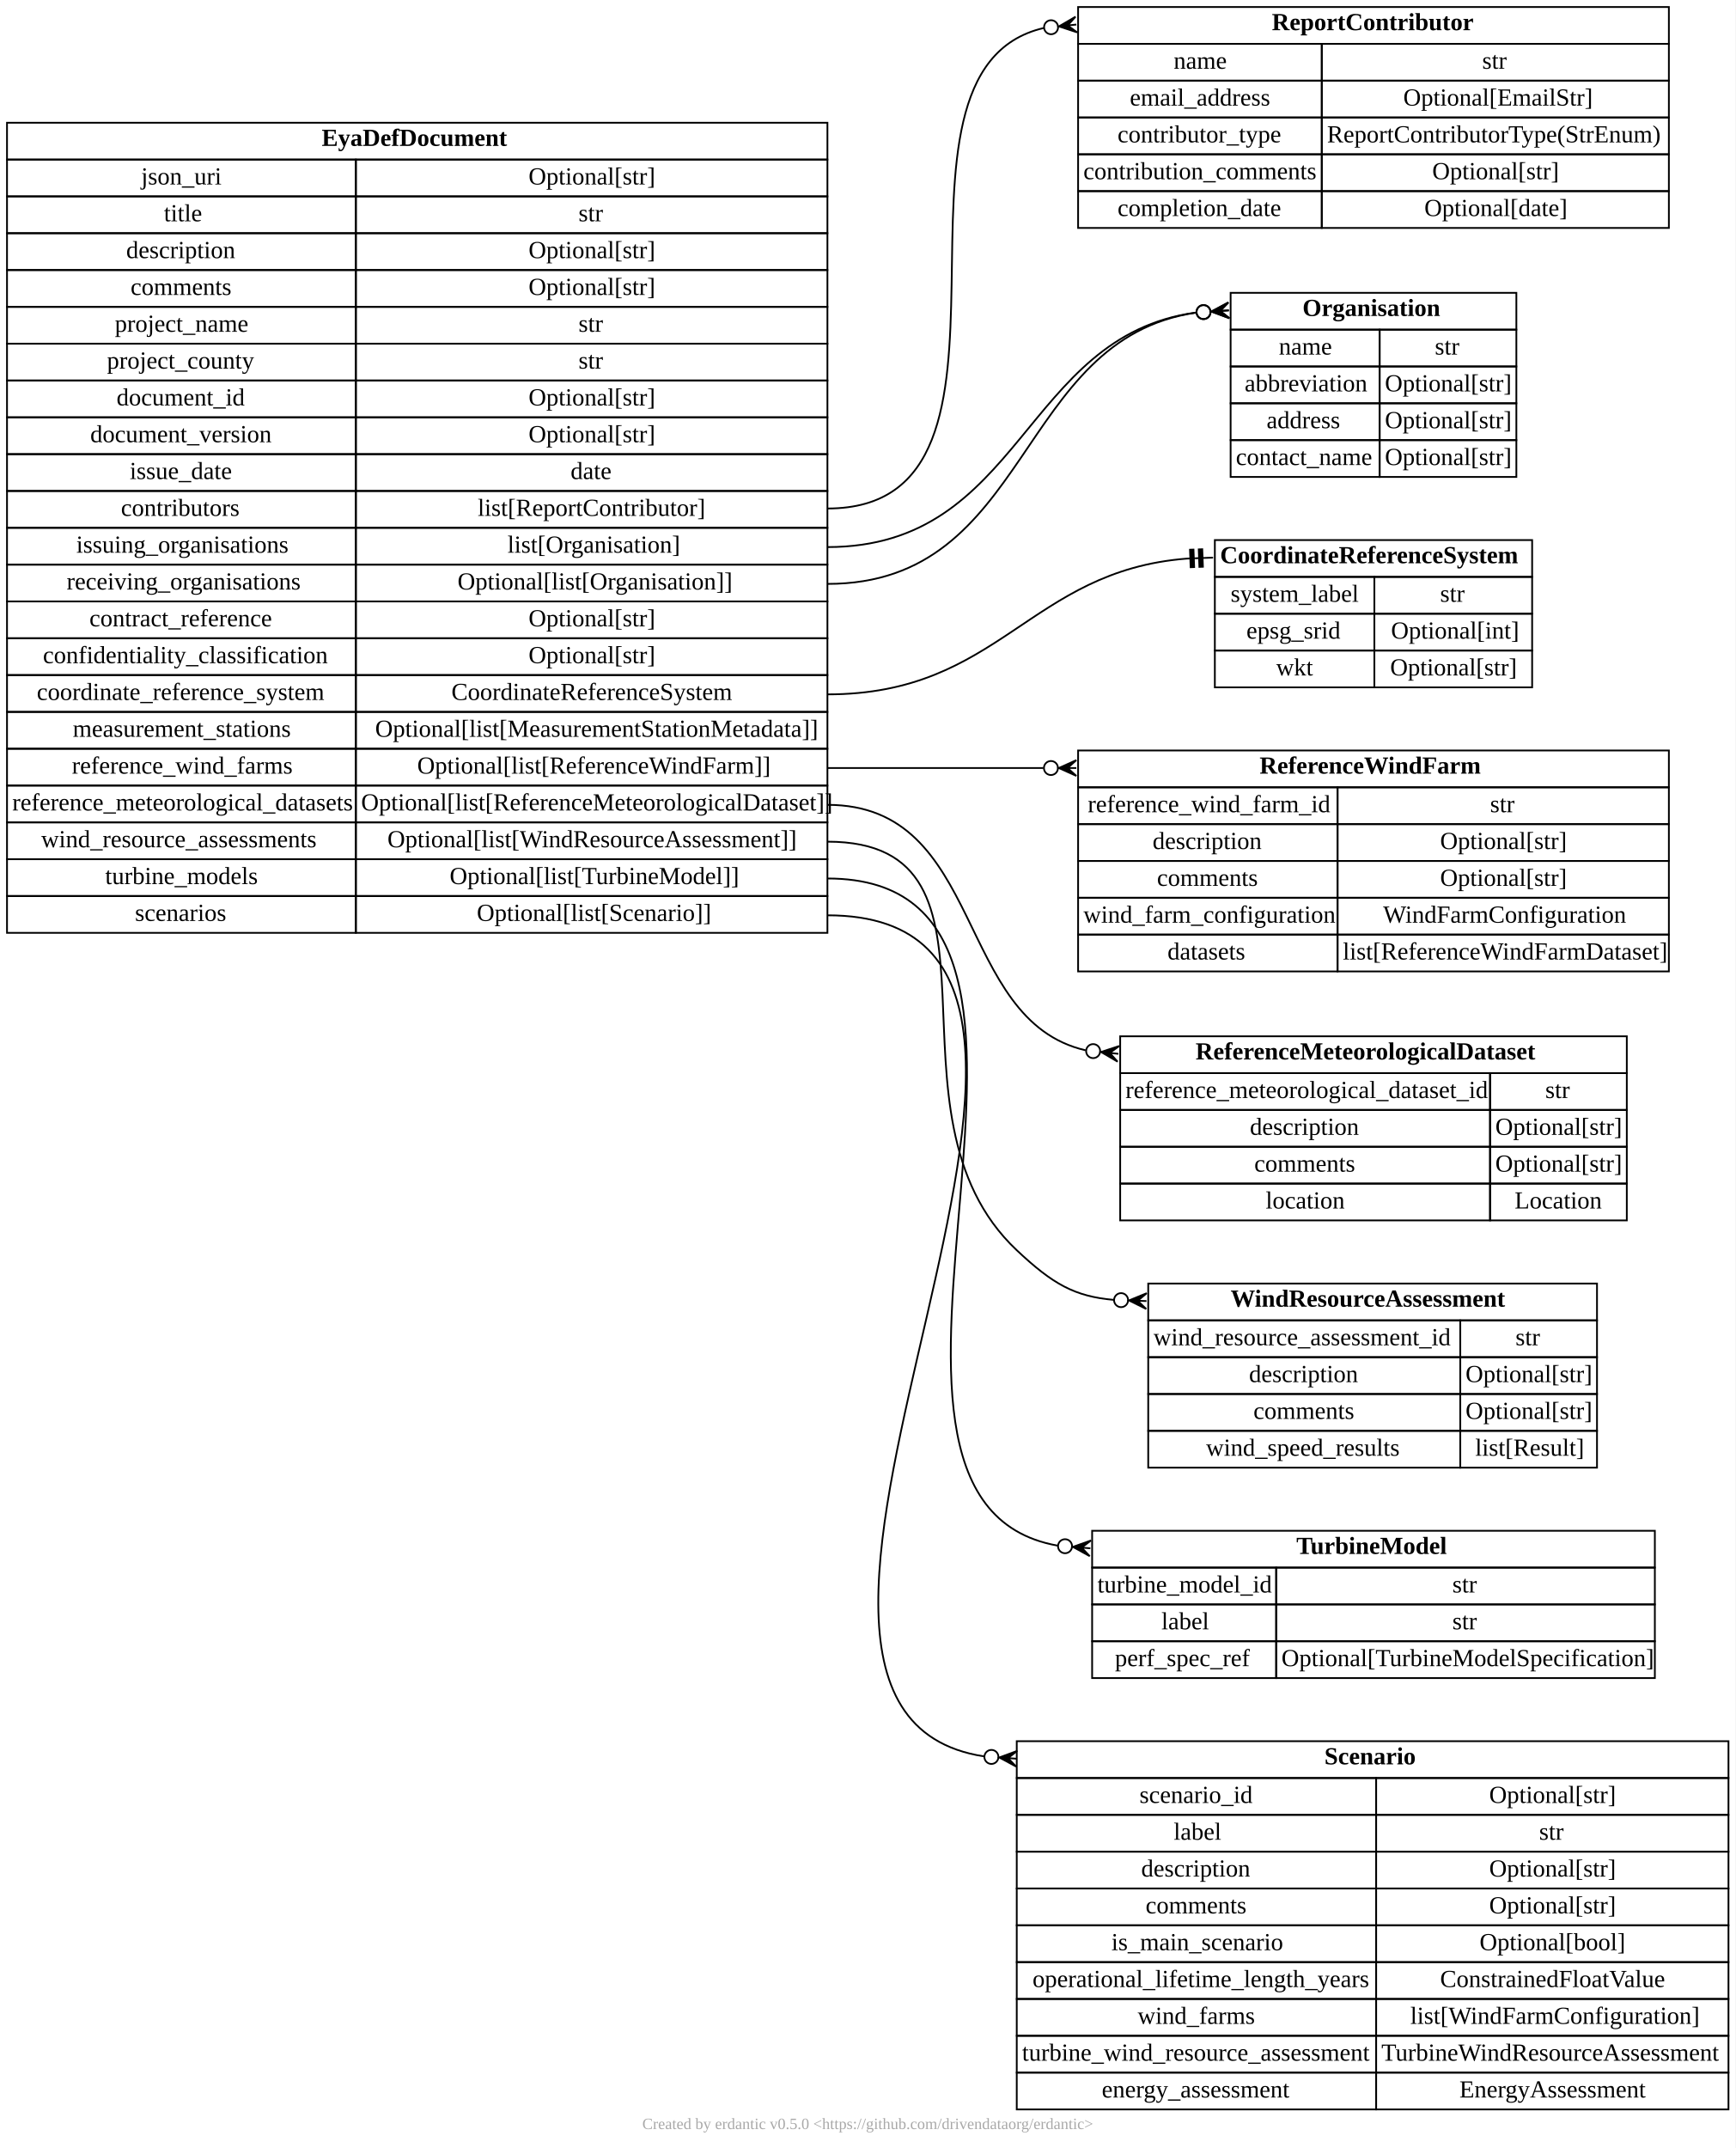
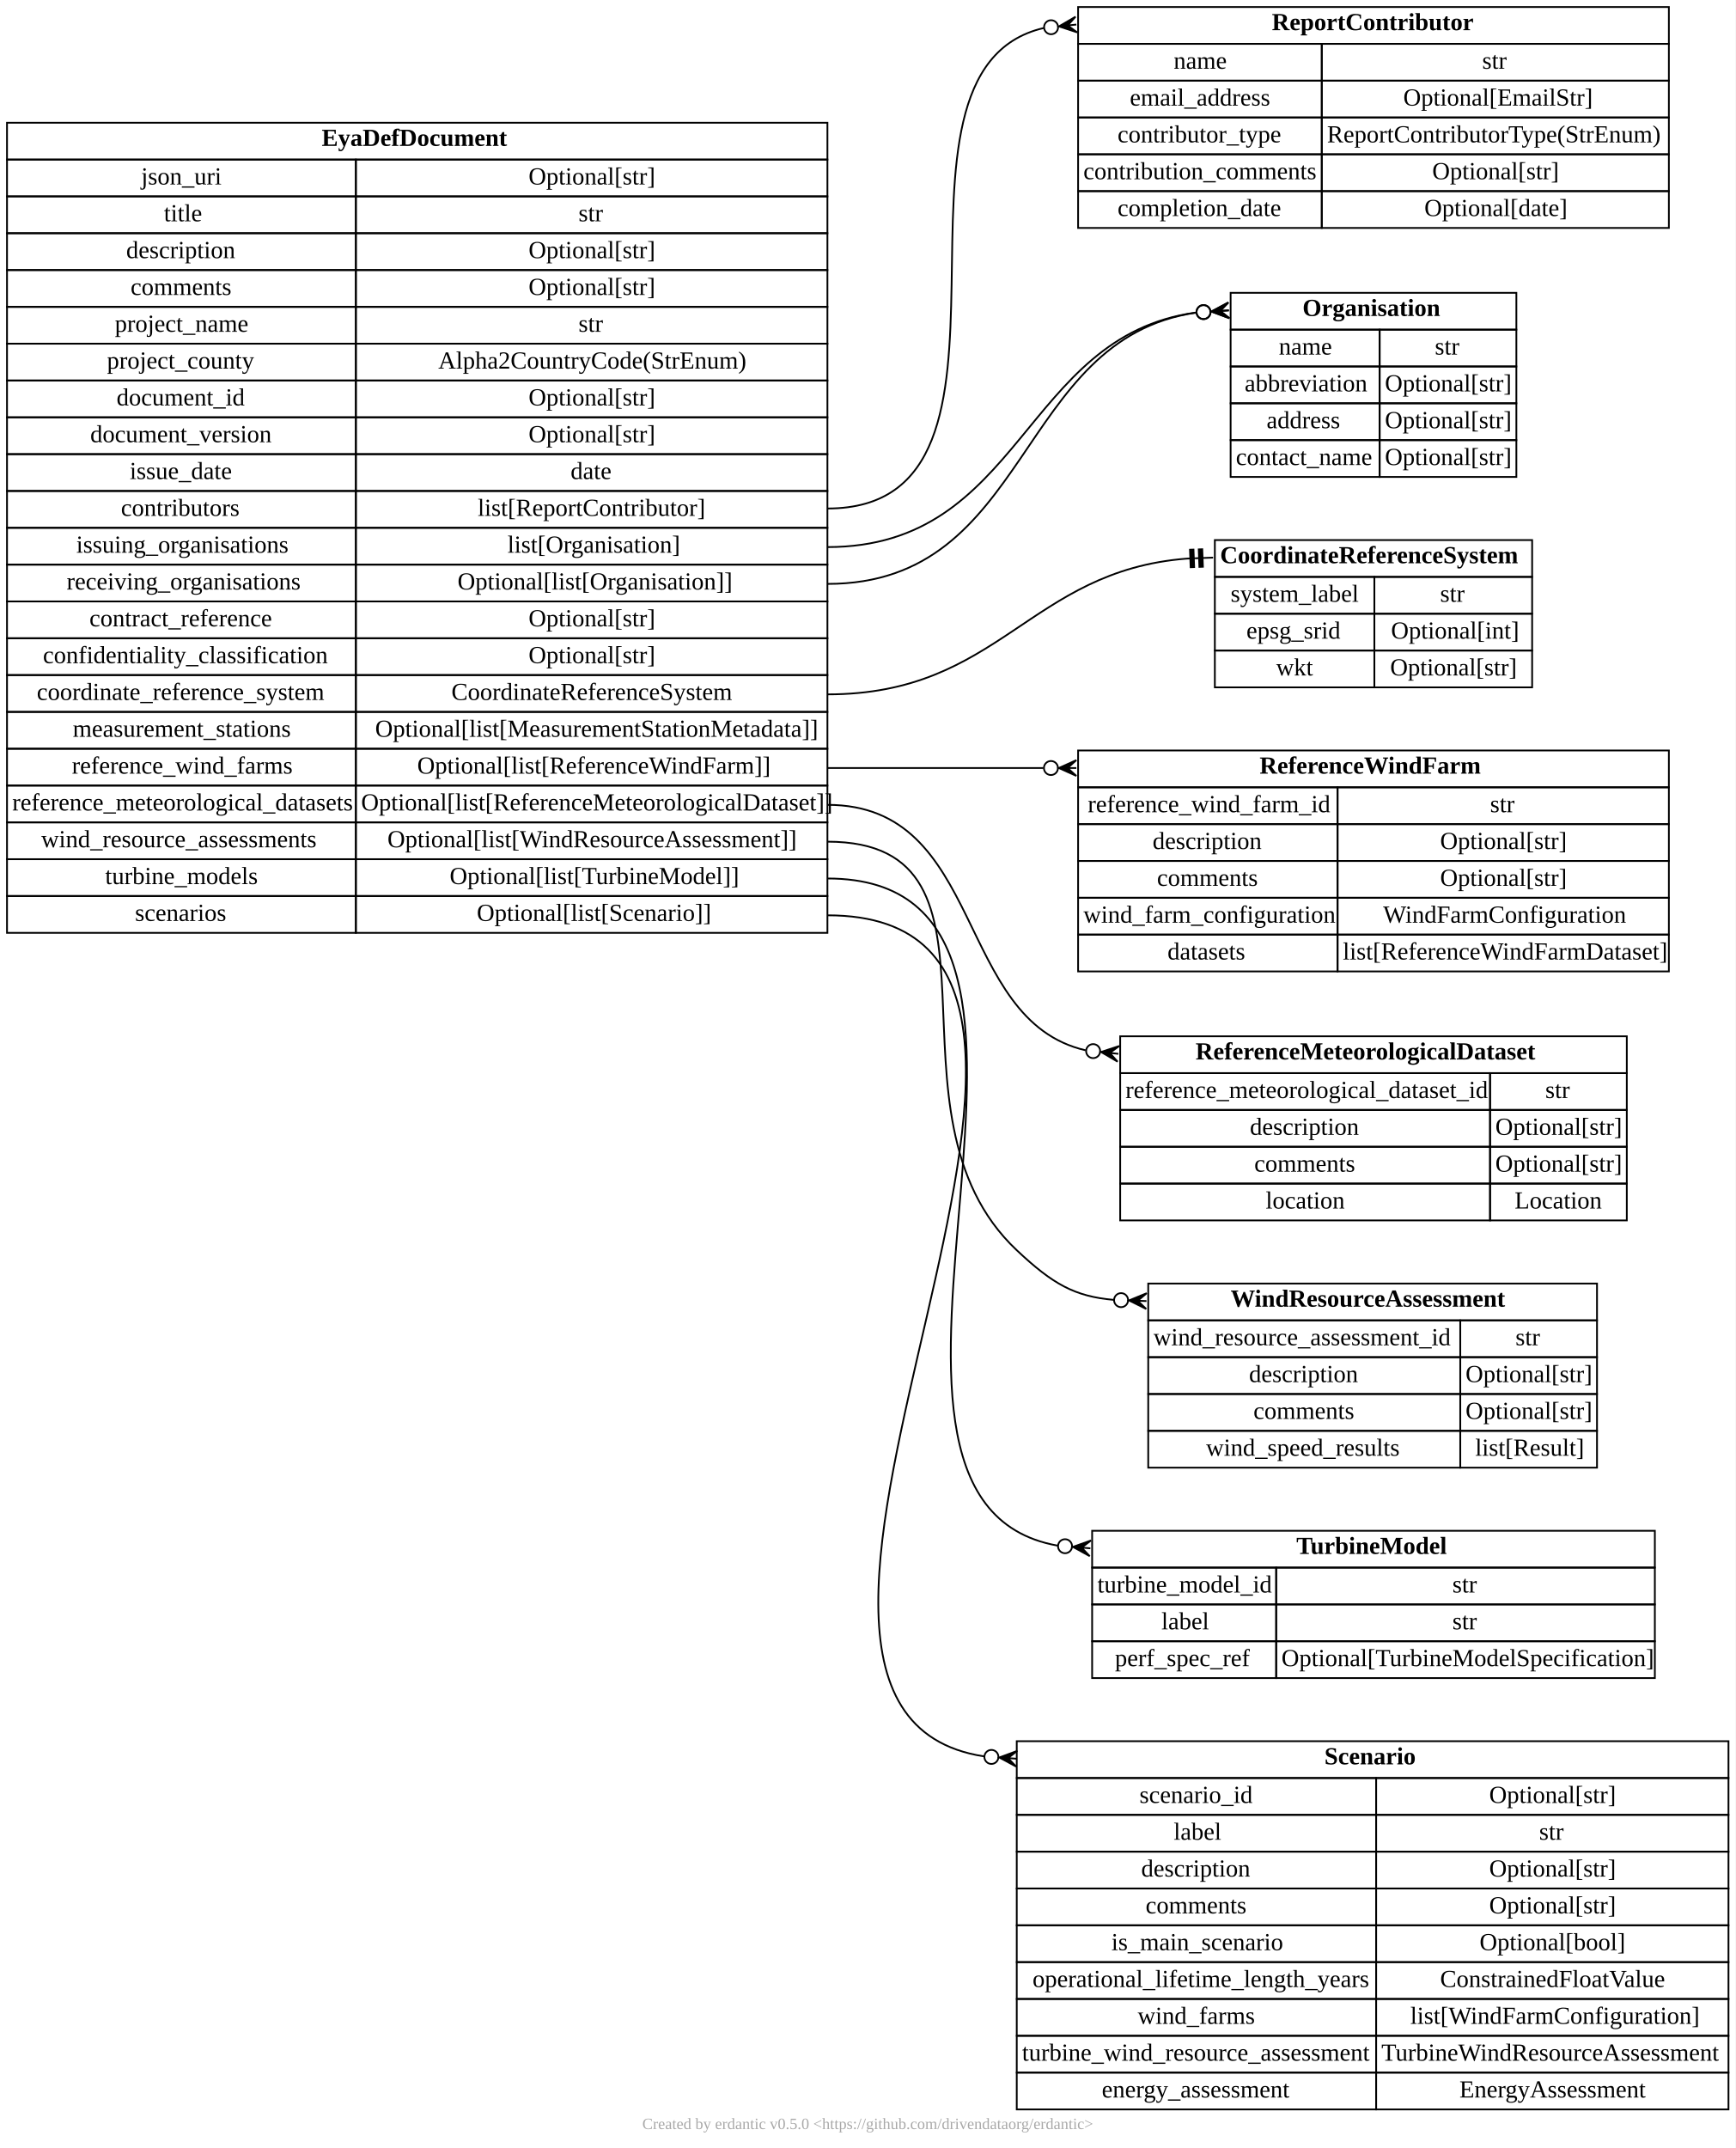
<svg xmlns="http://www.w3.org/2000/svg" xmlns:xlink="http://www.w3.org/1999/xlink" width="990pt" height="1225pt" viewBox="0.00 0.00 990.00 1225.00">
  <g id="graph0" class="graph" transform="scale(1 1) rotate(0) translate(4 1221)">
    <polygon fill="white" stroke="none" points="-4,4 -4,-1221 986,-1221 986,4 -4,4" />
    <text text-anchor="middle" x="491" y="-6.8" font-family="Times New Roman,serif" font-size="9.00" fill="#a8a8a8">Created by erdantic v0.5.0 &lt;https://github.com/drivendataorg/erdantic&gt;</text>
    <g id="node1" class="node">
      <g id="a_node1">
-         <a xlink:title="eya_def_tools.data_models.eya_def.EyaDefDocument&#10;&#10;IEC 61400-15-2 EYA DEF top-level data model.&#10;&#10;Attributes:&#10;    json_uri (Optional[str]): Unique URI of the JSON document. Default is None.&#10;    title (str): Title of the energy assessment report.&#10;    description (Optional[str]): Description of the data object. Default is None.&#10;    comments (Optional[str]): Comments on the data object. Default is None.&#10;    project_name (str): Name of the project under assessment.&#10;    project_county (str): Country where the project under assessment is located.&#10;    document_id (Optional[str]): The ID of the report document; not including the version when 'document_version' is used. Default is None.&#10;    document_version (Optional[str]): Version of the report document, also known as revision. Default is None.&#10;    issue_date (date): Report issue date in the ISO 8601 standard format for a calendar date, i.e. YYYY-MM-DD.&#10;    contributors (list[ReportContributor]): List of report contributors (e.g. author and verifier)&#10;    issuing_organisations (list[Organisation]): The organisation(s) issuing the report (e.g. consultant).&#10;    receiving_organisations (Optional[list[Organisation]]): The organisation(s) receiving the report (e.g. client), if relevant. Default is None.&#10;    contract_reference (Optional[str]): Reference to contract between the issuing and receiving organisations that governs the energy yield assessment. Default is None.&#10;    confidentiality_classification (Optional[str]): Confidentiality classification of the report. Default is None.&#10;    coordinate_reference_system (CoordinateReferenceSystem): Coordinate reference system used for all location data.&#10;    measurement_stations (Optional[list[MeasurementStationMetadata]]): List of measurement station metadata JSON document(s) according to the IEA Task 43 WRA Data Model, for all station datasets used in the EYA. Default is None.&#10;    reference_wind_farms (Optional[list[ReferenceWindFarm]]): List of reference operational wind farms used in the EYA. Default is None.&#10;    reference_meteorological_datasets (Optional[list[ReferenceMeteorologicalDataset]]): List of reference meteorological datasets used in the EYA. Default is None.&#10;    wind_resource_assessments (Optional[list[WindResourceAssessment]]): List of wind resource assessments, including results, at the measurement station locations. Default is None.&#10;    turbine_models (Optional[list[TurbineModel]]): List of wind turbine model specifications. Default is None.&#10;    scenarios (Optional[list[Scenario]]): List of energy yield assessment scenarios. Default is None.&#10;">
+         <a xlink:title="eya_def_tools.data_models.eya_def.EyaDefDocument&#10;&#10;IEC 61400-15-2 EYA DEF top-level data model.&#10;&#10;Attributes:&#10;    json_uri (Optional[str]): Unique URI of the JSON document. Default is None.&#10;    title (str): Title of the energy assessment report.&#10;    description (Optional[str]): Description of the data object. Default is None.&#10;    comments (Optional[str]): Comments on the data object. Default is None.&#10;    project_name (str): Name of the project under assessment.&#10;    project_county (Alpha2CountryCode(StrEnum)): The ISO 3166-1 alpha-2 two-letter country code of the country where the project under assessment is located.&#10;    document_id (Optional[str]): The ID of the report document; not including the version when 'document_version' is used. Default is None.&#10;    document_version (Optional[str]): Version of the report document, also known as revision. Default is None.&#10;    issue_date (date): Report issue date in the ISO 8601 standard format for a calendar date, i.e. YYYY-MM-DD.&#10;    contributors (list[ReportContributor]): List of report contributors (e.g. author and verifier)&#10;    issuing_organisations (list[Organisation]): The organisation(s) issuing the report (e.g. consultant).&#10;    receiving_organisations (Optional[list[Organisation]]): The organisation(s) receiving the report (e.g. client), if relevant. Default is None.&#10;    contract_reference (Optional[str]): Reference to contract between the issuing and receiving organisations that governs the energy yield assessment. Default is None.&#10;    confidentiality_classification (Optional[str]): Confidentiality classification of the report. Default is None.&#10;    coordinate_reference_system (CoordinateReferenceSystem): Coordinate reference system used for all location data.&#10;    measurement_stations (Optional[list[MeasurementStationMetadata]]): List of measurement station metadata JSON document(s) according to the IEA Task 43 WRA Data Model, for all station datasets used in the EYA. Default is None.&#10;    reference_wind_farms (Optional[list[ReferenceWindFarm]]): List of reference operational wind farms used in the EYA. Default is None.&#10;    reference_meteorological_datasets (Optional[list[ReferenceMeteorologicalDataset]]): List of reference meteorological datasets used in the EYA. Default is None.&#10;    wind_resource_assessments (Optional[list[WindResourceAssessment]]): List of wind resource assessments, including results, at the measurement station locations. Default is None.&#10;    turbine_models (Optional[list[TurbineModel]]): List of wind turbine model specifications. Default is None.&#10;    scenarios (Optional[list[Scenario]]): List of energy yield assessment scenarios. Default is None.&#10;">
          <polygon fill="none" stroke="black" points="0,-1130 0,-1151 468,-1151 468,-1130 0,-1130" />
          <text text-anchor="start" x="179.5" y="-1137.8" font-family="Times New Roman,serif" font-weight="bold" font-size="14.00">EyaDefDocument</text>
          <polygon fill="none" stroke="black" points="0,-1109 0,-1130 199,-1130 199,-1109 0,-1109" />
          <text text-anchor="start" x="76.5" y="-1115.8" font-family="Times New Roman,serif" font-size="14.00">json_uri</text>
          <polygon fill="none" stroke="black" points="199,-1109 199,-1130 468,-1130 468,-1109 199,-1109" />
          <text text-anchor="start" x="297.5" y="-1115.8" font-family="Times New Roman,serif" font-size="14.00">Optional[str]</text>
          <polygon fill="none" stroke="black" points="0,-1088 0,-1109 199,-1109 199,-1088 0,-1088" />
          <text text-anchor="start" x="89.5" y="-1094.8" font-family="Times New Roman,serif" font-size="14.00">title</text>
          <polygon fill="none" stroke="black" points="199,-1088 199,-1109 468,-1109 468,-1088 199,-1088" />
          <text text-anchor="start" x="326" y="-1094.8" font-family="Times New Roman,serif" font-size="14.00">str</text>
          <polygon fill="none" stroke="black" points="0,-1067 0,-1088 199,-1088 199,-1067 0,-1067" />
          <text text-anchor="start" x="68" y="-1073.8" font-family="Times New Roman,serif" font-size="14.00">description</text>
          <polygon fill="none" stroke="black" points="199,-1067 199,-1088 468,-1088 468,-1067 199,-1067" />
          <text text-anchor="start" x="297.5" y="-1073.8" font-family="Times New Roman,serif" font-size="14.00">Optional[str]</text>
          <polygon fill="none" stroke="black" points="0,-1046 0,-1067 199,-1067 199,-1046 0,-1046" />
          <text text-anchor="start" x="70.5" y="-1052.8" font-family="Times New Roman,serif" font-size="14.00">comments</text>
          <polygon fill="none" stroke="black" points="199,-1046 199,-1067 468,-1067 468,-1046 199,-1046" />
          <text text-anchor="start" x="297.5" y="-1052.8" font-family="Times New Roman,serif" font-size="14.00">Optional[str]</text>
          <polygon fill="none" stroke="black" points="0,-1025 0,-1046 199,-1046 199,-1025 0,-1025" />
          <text text-anchor="start" x="61.5" y="-1031.8" font-family="Times New Roman,serif" font-size="14.00">project_name</text>
          <polygon fill="none" stroke="black" points="199,-1025 199,-1046 468,-1046 468,-1025 199,-1025" />
          <text text-anchor="start" x="326" y="-1031.8" font-family="Times New Roman,serif" font-size="14.00">str</text>
          <polygon fill="none" stroke="black" points="0,-1004 0,-1025 199,-1025 199,-1004 0,-1004" />
          <text text-anchor="start" x="57" y="-1010.8" font-family="Times New Roman,serif" font-size="14.00">project_county</text>
          <polygon fill="none" stroke="black" points="199,-1004 199,-1025 468,-1025 468,-1004 199,-1004" />
-           <text text-anchor="start" x="326" y="-1010.8" font-family="Times New Roman,serif" font-size="14.00">str</text>
+           <text text-anchor="start" x="246" y="-1010.8" font-family="Times New Roman,serif" font-size="14.00">Alpha2CountryCode(StrEnum)</text>
          <polygon fill="none" stroke="black" points="0,-983 0,-1004 199,-1004 199,-983 0,-983" />
          <text text-anchor="start" x="62.5" y="-989.8" font-family="Times New Roman,serif" font-size="14.00">document_id</text>
          <polygon fill="none" stroke="black" points="199,-983 199,-1004 468,-1004 468,-983 199,-983" />
          <text text-anchor="start" x="297.5" y="-989.8" font-family="Times New Roman,serif" font-size="14.00">Optional[str]</text>
          <polygon fill="none" stroke="black" points="0,-962 0,-983 199,-983 199,-962 0,-962" />
          <text text-anchor="start" x="47.5" y="-968.8" font-family="Times New Roman,serif" font-size="14.00">document_version</text>
          <polygon fill="none" stroke="black" points="199,-962 199,-983 468,-983 468,-962 199,-962" />
          <text text-anchor="start" x="297.5" y="-968.8" font-family="Times New Roman,serif" font-size="14.00">Optional[str]</text>
          <polygon fill="none" stroke="black" points="0,-941 0,-962 199,-962 199,-941 0,-941" />
          <text text-anchor="start" x="70" y="-947.8" font-family="Times New Roman,serif" font-size="14.00">issue_date</text>
          <polygon fill="none" stroke="black" points="199,-941 199,-962 468,-962 468,-941 199,-941" />
          <text text-anchor="start" x="321.5" y="-947.8" font-family="Times New Roman,serif" font-size="14.00">date</text>
          <polygon fill="none" stroke="black" points="0,-920 0,-941 199,-941 199,-920 0,-920" />
          <text text-anchor="start" x="65" y="-926.8" font-family="Times New Roman,serif" font-size="14.00">contributors</text>
          <polygon fill="none" stroke="black" points="199,-920 199,-941 468,-941 468,-920 199,-920" />
          <text text-anchor="start" x="268.5" y="-926.8" font-family="Times New Roman,serif" font-size="14.00">list[ReportContributor]</text>
          <polygon fill="none" stroke="black" points="0,-899 0,-920 199,-920 199,-899 0,-899" />
          <text text-anchor="start" x="39.5" y="-905.8" font-family="Times New Roman,serif" font-size="14.00">issuing_organisations</text>
          <polygon fill="none" stroke="black" points="199,-899 199,-920 468,-920 468,-899 199,-899" />
          <text text-anchor="start" x="285.5" y="-905.8" font-family="Times New Roman,serif" font-size="14.00">list[Organisation]</text>
          <polygon fill="none" stroke="black" points="0,-878 0,-899 199,-899 199,-878 0,-878" />
          <text text-anchor="start" x="34" y="-884.8" font-family="Times New Roman,serif" font-size="14.00">receiving_organisations</text>
          <polygon fill="none" stroke="black" points="199,-878 199,-899 468,-899 468,-878 199,-878" />
          <text text-anchor="start" x="257" y="-884.8" font-family="Times New Roman,serif" font-size="14.00">Optional[list[Organisation]]</text>
          <polygon fill="none" stroke="black" points="0,-857 0,-878 199,-878 199,-857 0,-857" />
          <text text-anchor="start" x="47" y="-863.8" font-family="Times New Roman,serif" font-size="14.00">contract_reference</text>
          <polygon fill="none" stroke="black" points="199,-857 199,-878 468,-878 468,-857 199,-857" />
          <text text-anchor="start" x="297.5" y="-863.8" font-family="Times New Roman,serif" font-size="14.00">Optional[str]</text>
          <polygon fill="none" stroke="black" points="0,-836 0,-857 199,-857 199,-836 0,-836" />
          <text text-anchor="start" x="20.5" y="-842.8" font-family="Times New Roman,serif" font-size="14.00">confidentiality_classification</text>
          <polygon fill="none" stroke="black" points="199,-836 199,-857 468,-857 468,-836 199,-836" />
          <text text-anchor="start" x="297.5" y="-842.8" font-family="Times New Roman,serif" font-size="14.00">Optional[str]</text>
          <polygon fill="none" stroke="black" points="0,-815 0,-836 199,-836 199,-815 0,-815" />
          <text text-anchor="start" x="17" y="-821.8" font-family="Times New Roman,serif" font-size="14.00">coordinate_reference_system</text>
          <polygon fill="none" stroke="black" points="199,-815 199,-836 468,-836 468,-815 199,-815" />
          <text text-anchor="start" x="253.5" y="-821.8" font-family="Times New Roman,serif" font-size="14.00">CoordinateReferenceSystem</text>
          <polygon fill="none" stroke="black" points="0,-794 0,-815 199,-815 199,-794 0,-794" />
          <text text-anchor="start" x="37.5" y="-800.8" font-family="Times New Roman,serif" font-size="14.00">measurement_stations</text>
          <polygon fill="none" stroke="black" points="199,-794 199,-815 468,-815 468,-794 199,-794" />
          <text text-anchor="start" x="210" y="-800.8" font-family="Times New Roman,serif" font-size="14.00">Optional[list[MeasurementStationMetadata]]</text>
          <polygon fill="none" stroke="black" points="0,-773 0,-794 199,-794 199,-773 0,-773" />
          <text text-anchor="start" x="37" y="-779.8" font-family="Times New Roman,serif" font-size="14.00">reference_wind_farms</text>
          <polygon fill="none" stroke="black" points="199,-773 199,-794 468,-794 468,-773 199,-773" />
          <text text-anchor="start" x="234" y="-779.8" font-family="Times New Roman,serif" font-size="14.00">Optional[list[ReferenceWindFarm]]</text>
          <polygon fill="none" stroke="black" points="0,-752 0,-773 199,-773 199,-752 0,-752" />
          <text text-anchor="start" x="3" y="-758.8" font-family="Times New Roman,serif" font-size="14.00">reference_meteorological_datasets</text>
          <polygon fill="none" stroke="black" points="199,-752 199,-773 468,-773 468,-752 199,-752" />
          <text text-anchor="start" x="202" y="-758.8" font-family="Times New Roman,serif" font-size="14.00">Optional[list[ReferenceMeteorologicalDataset]]</text>
          <polygon fill="none" stroke="black" points="0,-731 0,-752 199,-752 199,-731 0,-731" />
          <text text-anchor="start" x="19.5" y="-737.8" font-family="Times New Roman,serif" font-size="14.00">wind_resource_assessments</text>
          <polygon fill="none" stroke="black" points="199,-731 199,-752 468,-752 468,-731 199,-731" />
          <text text-anchor="start" x="217" y="-737.8" font-family="Times New Roman,serif" font-size="14.00">Optional[list[WindResourceAssessment]]</text>
          <polygon fill="none" stroke="black" points="0,-710 0,-731 199,-731 199,-710 0,-710" />
          <text text-anchor="start" x="56" y="-716.8" font-family="Times New Roman,serif" font-size="14.00">turbine_models</text>
          <polygon fill="none" stroke="black" points="199,-710 199,-731 468,-731 468,-710 199,-710" />
          <text text-anchor="start" x="252.5" y="-716.8" font-family="Times New Roman,serif" font-size="14.00">Optional[list[TurbineModel]]</text>
          <polygon fill="none" stroke="black" points="0,-689 0,-710 199,-710 199,-689 0,-689" />
          <text text-anchor="start" x="73" y="-695.8" font-family="Times New Roman,serif" font-size="14.00">scenarios</text>
          <polygon fill="none" stroke="black" points="199,-689 199,-710 468,-710 468,-689 199,-689" />
          <text text-anchor="start" x="268" y="-695.8" font-family="Times New Roman,serif" font-size="14.00">Optional[list[Scenario]]</text>
        </a>
      </g>
    </g>
    <g id="node2" class="node">
      <g id="a_node2">
        <a xlink:title="eya_def_tools.data_models.reference_met_data.ReferenceMeteorologicalDataset&#10;&#10;Metadata for a reference meteorological dataset.&#10;&#10;The schema describes a dataset at a single horizontal spatial&#10;location. Separate data model instances need to be used to describe&#10;data at different location from the same source dataset (e.g.&#10;different grid cells from a reanalysis dataset).&#10;&#10;Attributes:&#10;    reference_meteorological_dataset_id (str): Unique ID for the reference meteorological dataset within the EYA DEF document.&#10;    description (Optional[str]): Description of the data object. Default is None.&#10;    comments (Optional[str]): Comments on the data object. Default is None.&#10;    location (Location): The horizontal spatial location of the meteorological data.&#10;">
          <polygon fill="none" stroke="black" points="635,-609 635,-630 924,-630 924,-609 635,-609" />
          <text text-anchor="start" x="678" y="-616.8" font-family="Times New Roman,serif" font-weight="bold" font-size="14.00">ReferenceMeteorologicalDataset</text>
          <polygon fill="none" stroke="black" points="635,-588 635,-609 846,-609 846,-588 635,-588" />
          <text text-anchor="start" x="638" y="-594.8" font-family="Times New Roman,serif" font-size="14.00">reference_meteorological_dataset_id</text>
          <polygon fill="none" stroke="black" points="846,-588 846,-609 924,-609 924,-588 846,-588" />
          <text text-anchor="start" x="877.5" y="-594.8" font-family="Times New Roman,serif" font-size="14.00">str</text>
          <polygon fill="none" stroke="black" points="635,-567 635,-588 846,-588 846,-567 635,-567" />
          <text text-anchor="start" x="709" y="-573.8" font-family="Times New Roman,serif" font-size="14.00">description</text>
          <polygon fill="none" stroke="black" points="846,-567 846,-588 924,-588 924,-567 846,-567" />
          <text text-anchor="start" x="849" y="-573.8" font-family="Times New Roman,serif" font-size="14.00">Optional[str]</text>
          <polygon fill="none" stroke="black" points="635,-546 635,-567 846,-567 846,-546 635,-546" />
          <text text-anchor="start" x="711.5" y="-552.8" font-family="Times New Roman,serif" font-size="14.00">comments</text>
          <polygon fill="none" stroke="black" points="846,-546 846,-567 924,-567 924,-546 846,-546" />
          <text text-anchor="start" x="849" y="-552.8" font-family="Times New Roman,serif" font-size="14.00">Optional[str]</text>
          <polygon fill="none" stroke="black" points="635,-525 635,-546 846,-546 846,-525 635,-525" />
          <text text-anchor="start" x="718" y="-531.8" font-family="Times New Roman,serif" font-size="14.00">location</text>
          <polygon fill="none" stroke="black" points="846,-525 846,-546 924,-546 924,-525 846,-525" />
          <text text-anchor="start" x="860" y="-531.8" font-family="Times New Roman,serif" font-size="14.00">Location</text>
        </a>
      </g>
    </g>
    <g id="edge1" class="edge">
      <path fill="none" stroke="black" d="M468,-762C558.26,-762 540.25,-639.27 615.29,-622.01" />
      <polygon fill="black" stroke="black" points="624.06,-621.07 634.48,-624.47 629.03,-620.53 634,-620 634,-620 634,-620 629.03,-620.53 633.52,-615.53 624.06,-621.07 624.06,-621.07" />
      <ellipse fill="none" stroke="black" cx="619.58" cy="-621.55" rx="4" ry="4" />
    </g>
    <g id="node3" class="node">
      <g id="a_node3">
        <a xlink:title="eya_def_tools.data_models.reference_wind_farm.ReferenceWindFarm&#10;&#10;Reference wind farm metadata.&#10;&#10;Attributes:&#10;    reference_wind_farm_id (str): Unique ID for the reference wind farm within the EYA DEF document.&#10;    description (Optional[str]): Description of the data object. Default is None.&#10;    comments (Optional[str]): Comments on the data object. Default is None.&#10;    wind_farm_configuration (WindFarmConfiguration): The configuration data for the reference wind farm.&#10;    datasets (list[ReferenceWindFarmDataset]): Metadata for the operational dataset.&#10;">
          <polygon fill="none" stroke="black" points="611,-772 611,-793 948,-793 948,-772 611,-772" />
          <text text-anchor="start" x="714.5" y="-779.8" font-family="Times New Roman,serif" font-weight="bold" font-size="14.00">ReferenceWindFarm</text>
          <polygon fill="none" stroke="black" points="611,-751 611,-772 759,-772 759,-751 611,-751" />
          <text text-anchor="start" x="616.5" y="-757.8" font-family="Times New Roman,serif" font-size="14.00">reference_wind_farm_id</text>
          <polygon fill="none" stroke="black" points="759,-751 759,-772 948,-772 948,-751 759,-751" />
          <text text-anchor="start" x="846" y="-757.8" font-family="Times New Roman,serif" font-size="14.00">str</text>
          <polygon fill="none" stroke="black" points="611,-730 611,-751 759,-751 759,-730 611,-730" />
          <text text-anchor="start" x="653.5" y="-736.8" font-family="Times New Roman,serif" font-size="14.00">description</text>
          <polygon fill="none" stroke="black" points="759,-730 759,-751 948,-751 948,-730 759,-730" />
          <text text-anchor="start" x="817.5" y="-736.8" font-family="Times New Roman,serif" font-size="14.00">Optional[str]</text>
          <polygon fill="none" stroke="black" points="611,-709 611,-730 759,-730 759,-709 611,-709" />
          <text text-anchor="start" x="656" y="-715.8" font-family="Times New Roman,serif" font-size="14.00">comments</text>
          <polygon fill="none" stroke="black" points="759,-709 759,-730 948,-730 948,-709 759,-709" />
          <text text-anchor="start" x="817.5" y="-715.8" font-family="Times New Roman,serif" font-size="14.00">Optional[str]</text>
          <polygon fill="none" stroke="black" points="611,-688 611,-709 759,-709 759,-688 611,-688" />
          <text text-anchor="start" x="614" y="-694.8" font-family="Times New Roman,serif" font-size="14.00">wind_farm_configuration</text>
          <polygon fill="none" stroke="black" points="759,-688 759,-709 948,-709 948,-688 759,-688" />
          <text text-anchor="start" x="785" y="-694.8" font-family="Times New Roman,serif" font-size="14.00">WindFarmConfiguration</text>
          <polygon fill="none" stroke="black" points="611,-667 611,-688 759,-688 759,-667 611,-667" />
          <text text-anchor="start" x="662" y="-673.8" font-family="Times New Roman,serif" font-size="14.00">datasets</text>
          <polygon fill="none" stroke="black" points="759,-667 759,-688 948,-688 948,-667 759,-667" />
          <text text-anchor="start" x="762" y="-673.8" font-family="Times New Roman,serif" font-size="14.00">list[ReferenceWindFarmDataset]</text>
        </a>
      </g>
    </g>
    <g id="edge2" class="edge">
      <path fill="none" stroke="black" d="M468,-783C524.33,-783 542.95,-783 591.18,-783" />
      <polygon fill="black" stroke="black" points="600,-783 610,-787.5 605,-783 610,-783 610,-783 610,-783 605,-783 610,-778.5 600,-783 600,-783" />
      <ellipse fill="none" stroke="black" cx="595.5" cy="-783" rx="4" ry="4" />
    </g>
    <g id="node4" class="node">
      <g id="a_node4">
        <a xlink:title="eya_def_tools.data_models.report_metadata.Organisation&#10;&#10;Issuing or receiving organisation of an energy yield assessment.&#10;&#10;Attributes:&#10;    name (str): Entity name of the organisation.&#10;    abbreviation (Optional[str]): Abbreviated name of the organisation. Default is None.&#10;    address (Optional[str]): Address of the organisation. Default is None.&#10;    contact_name (Optional[str]): Name(s) of contact person(s) in the organisation. Default is None.&#10;">
          <polygon fill="none" stroke="black" points="698,-1033 698,-1054 861,-1054 861,-1033 698,-1033" />
          <text text-anchor="start" x="739" y="-1040.8" font-family="Times New Roman,serif" font-weight="bold" font-size="14.00">Organisation</text>
          <polygon fill="none" stroke="black" points="698,-1012 698,-1033 783,-1033 783,-1012 698,-1012" />
          <text text-anchor="start" x="725.5" y="-1018.8" font-family="Times New Roman,serif" font-size="14.00">name</text>
          <polygon fill="none" stroke="black" points="783,-1012 783,-1033 861,-1033 861,-1012 783,-1012" />
          <text text-anchor="start" x="814.5" y="-1018.8" font-family="Times New Roman,serif" font-size="14.00">str</text>
          <polygon fill="none" stroke="black" points="698,-991 698,-1012 783,-1012 783,-991 698,-991" />
          <text text-anchor="start" x="706" y="-997.8" font-family="Times New Roman,serif" font-size="14.00">abbreviation</text>
          <polygon fill="none" stroke="black" points="783,-991 783,-1012 861,-1012 861,-991 783,-991" />
          <text text-anchor="start" x="786" y="-997.8" font-family="Times New Roman,serif" font-size="14.00">Optional[str]</text>
          <polygon fill="none" stroke="black" points="698,-970 698,-991 783,-991 783,-970 698,-970" />
          <text text-anchor="start" x="718.5" y="-976.8" font-family="Times New Roman,serif" font-size="14.00">address</text>
          <polygon fill="none" stroke="black" points="783,-970 783,-991 861,-991 861,-970 783,-970" />
          <text text-anchor="start" x="786" y="-976.8" font-family="Times New Roman,serif" font-size="14.00">Optional[str]</text>
          <polygon fill="none" stroke="black" points="698,-949 698,-970 783,-970 783,-949 698,-949" />
          <text text-anchor="start" x="701" y="-955.8" font-family="Times New Roman,serif" font-size="14.00">contact_name</text>
          <polygon fill="none" stroke="black" points="783,-949 783,-970 861,-970 861,-949 783,-949" />
          <text text-anchor="start" x="786" y="-955.8" font-family="Times New Roman,serif" font-size="14.00">Optional[str]</text>
        </a>
      </g>
    </g>
    <g id="edge3" class="edge">
      <path fill="none" stroke="black" d="M468,-909C579.46,-909 579.28,-1029.14 678.09,-1042.75" />
      <polygon fill="black" stroke="black" points="687.02,-1043.34 696.7,-1048.49 692.01,-1043.67 697,-1044 697,-1044 697,-1044 692.01,-1043.67 697.3,-1039.51 687.02,-1043.34 687.02,-1043.34" />
      <ellipse fill="none" stroke="black" cx="682.53" cy="-1043.04" rx="4" ry="4" />
    </g>
    <g id="edge4" class="edge">
      <path fill="none" stroke="black" d="M468,-888C584.54,-888 575.3,-1027.69 678.33,-1042.7" />
      <polygon fill="black" stroke="black" points="687.02,-1043.3 696.69,-1048.49 692.01,-1043.65 697,-1044 697,-1044 697,-1044 692.01,-1043.65 697.31,-1039.51 687.02,-1043.3 687.02,-1043.3" />
      <ellipse fill="none" stroke="black" cx="682.54" cy="-1042.99" rx="4" ry="4" />
    </g>
    <g id="node5" class="node">
      <g id="a_node5">
        <a xlink:title="eya_def_tools.data_models.report_metadata.ReportContributor&#10;&#10;Contributor to an energy yield assessment.&#10;&#10;Attributes:&#10;    name (str): Name of the contributor.&#10;    email_address (Optional[EmailStr]): Email address of the contributor. Default is None.&#10;    contributor_type (ReportContributorType(StrEnum)): Type of contributor.&#10;    contribution_comments (Optional[str]): Comments to clarify contribution. Default is None.&#10;    completion_date (Optional[date]): Contribution completion date (format YYYY-MM-DD). Default is None.&#10;">
          <polygon fill="none" stroke="black" points="611,-1196 611,-1217 948,-1217 948,-1196 611,-1196" />
          <text text-anchor="start" x="721.5" y="-1203.8" font-family="Times New Roman,serif" font-weight="bold" font-size="14.00">ReportContributor</text>
          <polygon fill="none" stroke="black" points="611,-1175 611,-1196 750,-1196 750,-1175 611,-1175" />
          <text text-anchor="start" x="665.5" y="-1181.8" font-family="Times New Roman,serif" font-size="14.00">name</text>
          <polygon fill="none" stroke="black" points="750,-1175 750,-1196 948,-1196 948,-1175 750,-1175" />
          <text text-anchor="start" x="841.5" y="-1181.8" font-family="Times New Roman,serif" font-size="14.00">str</text>
          <polygon fill="none" stroke="black" points="611,-1154 611,-1175 750,-1175 750,-1154 611,-1154" />
          <text text-anchor="start" x="640.5" y="-1160.8" font-family="Times New Roman,serif" font-size="14.00">email_address</text>
          <polygon fill="none" stroke="black" points="750,-1154 750,-1175 948,-1175 948,-1154 750,-1154" />
          <text text-anchor="start" x="796.5" y="-1160.8" font-family="Times New Roman,serif" font-size="14.00">Optional[EmailStr]</text>
          <polygon fill="none" stroke="black" points="611,-1133 611,-1154 750,-1154 750,-1133 611,-1133" />
          <text text-anchor="start" x="633.5" y="-1139.8" font-family="Times New Roman,serif" font-size="14.00">contributor_type</text>
          <polygon fill="none" stroke="black" points="750,-1133 750,-1154 948,-1154 948,-1133 750,-1133" />
          <text text-anchor="start" x="753" y="-1139.8" font-family="Times New Roman,serif" font-size="14.00">ReportContributorType(StrEnum)</text>
          <polygon fill="none" stroke="black" points="611,-1112 611,-1133 750,-1133 750,-1112 611,-1112" />
          <text text-anchor="start" x="614" y="-1118.8" font-family="Times New Roman,serif" font-size="14.00">contribution_comments</text>
          <polygon fill="none" stroke="black" points="750,-1112 750,-1133 948,-1133 948,-1112 750,-1112" />
          <text text-anchor="start" x="813" y="-1118.8" font-family="Times New Roman,serif" font-size="14.00">Optional[str]</text>
          <polygon fill="none" stroke="black" points="611,-1091 611,-1112 750,-1112 750,-1091 611,-1091" />
          <text text-anchor="start" x="633.5" y="-1097.8" font-family="Times New Roman,serif" font-size="14.00">completion_date</text>
          <polygon fill="none" stroke="black" points="750,-1091 750,-1112 948,-1112 948,-1091 750,-1091" />
          <text text-anchor="start" x="808.5" y="-1097.8" font-family="Times New Roman,serif" font-size="14.00">Optional[date]</text>
        </a>
      </g>
    </g>
    <g id="edge5" class="edge">
      <path fill="none" stroke="black" d="M468,-931C599.08,-931 484.71,-1180.19 591.34,-1205.01" />
      <polygon fill="black" stroke="black" points="600.06,-1205.94 609.52,-1211.47 605.03,-1206.47 610,-1207 610,-1207 610,-1207 605.03,-1206.47 610.48,-1202.53 600.06,-1205.94 600.06,-1205.94" />
      <ellipse fill="none" stroke="black" cx="595.58" cy="-1205.47" rx="4" ry="4" />
    </g>
    <g id="node6" class="node">
      <g id="a_node6">
        <a xlink:title="eya_def_tools.data_models.scenario.Scenario&#10;&#10;Single unique energy yield assessment scenario.&#10;&#10;Attributes:&#10;    scenario_id (Optional[str]): Unique identifier of the scenario. Default is None.&#10;    label (str): Label of the scenario.&#10;    description (Optional[str]): Description of the data object. Default is None.&#10;    comments (Optional[str]): Comments on the data object. Default is None.&#10;    is_main_scenario (Optional[bool]): Whether or not this is the main scenario in the report. Default is None.&#10;    operational_lifetime_length_years (ConstrainedFloatValue): Number of years of project operational lifetime.&#10;    wind_farms (list[WindFarmConfiguration]): List of all wind farms included in the scenario.&#10;    turbine_wind_resource_assessment (TurbineWindResourceAssessment): Wind resource assessment at the turbine locations.&#10;    energy_assessment (EnergyAssessment): Energy assessment details and results, including gross energy, plant performance, net energy and uncertainties.&#10;">
          <polygon fill="none" stroke="black" points="576,-207 576,-228 982,-228 982,-207 576,-207" />
          <text text-anchor="start" x="751.5" y="-214.8" font-family="Times New Roman,serif" font-weight="bold" font-size="14.00">Scenario</text>
          <polygon fill="none" stroke="black" points="576,-186 576,-207 781,-207 781,-186 576,-186" />
          <text text-anchor="start" x="646" y="-192.8" font-family="Times New Roman,serif" font-size="14.00">scenario_id</text>
          <polygon fill="none" stroke="black" points="781,-186 781,-207 982,-207 982,-186 781,-186" />
          <text text-anchor="start" x="845.5" y="-192.8" font-family="Times New Roman,serif" font-size="14.00">Optional[str]</text>
          <polygon fill="none" stroke="black" points="576,-165 576,-186 781,-186 781,-165 576,-165" />
          <text text-anchor="start" x="665.5" y="-171.8" font-family="Times New Roman,serif" font-size="14.00">label</text>
          <polygon fill="none" stroke="black" points="781,-165 781,-186 982,-186 982,-165 781,-165" />
          <text text-anchor="start" x="874" y="-171.8" font-family="Times New Roman,serif" font-size="14.00">str</text>
          <polygon fill="none" stroke="black" points="576,-144 576,-165 781,-165 781,-144 576,-144" />
          <text text-anchor="start" x="647" y="-150.8" font-family="Times New Roman,serif" font-size="14.00">description</text>
          <polygon fill="none" stroke="black" points="781,-144 781,-165 982,-165 982,-144 781,-144" />
          <text text-anchor="start" x="845.5" y="-150.8" font-family="Times New Roman,serif" font-size="14.00">Optional[str]</text>
          <polygon fill="none" stroke="black" points="576,-123 576,-144 781,-144 781,-123 576,-123" />
          <text text-anchor="start" x="649.5" y="-129.8" font-family="Times New Roman,serif" font-size="14.00">comments</text>
          <polygon fill="none" stroke="black" points="781,-123 781,-144 982,-144 982,-123 781,-123" />
          <text text-anchor="start" x="845.5" y="-129.8" font-family="Times New Roman,serif" font-size="14.00">Optional[str]</text>
          <polygon fill="none" stroke="black" points="576,-102 576,-123 781,-123 781,-102 576,-102" />
          <text text-anchor="start" x="630" y="-108.8" font-family="Times New Roman,serif" font-size="14.00">is_main_scenario</text>
          <polygon fill="none" stroke="black" points="781,-102 781,-123 982,-123 982,-102 781,-102" />
          <text text-anchor="start" x="840" y="-108.8" font-family="Times New Roman,serif" font-size="14.00">Optional[bool]</text>
          <polygon fill="none" stroke="black" points="576,-81 576,-102 781,-102 781,-81 576,-81" />
          <text text-anchor="start" x="585" y="-87.8" font-family="Times New Roman,serif" font-size="14.00">operational_lifetime_length_years</text>
          <polygon fill="none" stroke="black" points="781,-81 781,-102 982,-102 982,-81 781,-81" />
          <text text-anchor="start" x="817.5" y="-87.8" font-family="Times New Roman,serif" font-size="14.00">ConstrainedFloatValue</text>
          <polygon fill="none" stroke="black" points="576,-60 576,-81 781,-81 781,-60 576,-60" />
          <text text-anchor="start" x="645" y="-66.8" font-family="Times New Roman,serif" font-size="14.00">wind_farms</text>
          <polygon fill="none" stroke="black" points="781,-60 781,-81 982,-81 982,-60 781,-60" />
          <text text-anchor="start" x="800.5" y="-66.8" font-family="Times New Roman,serif" font-size="14.00">list[WindFarmConfiguration]</text>
          <polygon fill="none" stroke="black" points="576,-39 576,-60 781,-60 781,-39 576,-39" />
          <text text-anchor="start" x="579" y="-45.8" font-family="Times New Roman,serif" font-size="14.00">turbine_wind_resource_assessment</text>
          <polygon fill="none" stroke="black" points="781,-39 781,-60 982,-60 982,-39 781,-39" />
          <text text-anchor="start" x="784" y="-45.8" font-family="Times New Roman,serif" font-size="14.00">TurbineWindResourceAssessment</text>
          <polygon fill="none" stroke="black" points="576,-18 576,-39 781,-39 781,-18 576,-18" />
          <text text-anchor="start" x="624.5" y="-24.8" font-family="Times New Roman,serif" font-size="14.00">energy_assessment</text>
          <polygon fill="none" stroke="black" points="781,-18 781,-39 982,-39 982,-18 781,-18" />
          <text text-anchor="start" x="828.5" y="-24.8" font-family="Times New Roman,serif" font-size="14.00">EnergyAssessment</text>
        </a>
      </g>
    </g>
    <g id="edge6" class="edge">
      <path fill="none" stroke="black" d="M468,-699C680.36,-699 376.69,-247.14 557.31,-219.34" />
      <polygon fill="black" stroke="black" points="566.03,-218.71 576.32,-222.49 571.01,-218.36 576,-218 576,-218 576,-218 571.01,-218.36 575.68,-213.51 566.03,-218.71 566.03,-218.71" />
      <ellipse fill="none" stroke="black" cx="561.54" cy="-219.03" rx="4" ry="4" />
    </g>
    <g id="node7" class="node">
      <g id="a_node7">
        <a xlink:title="eya_def_tools.data_models.spatial.CoordinateReferenceSystem&#10;&#10;Specification of a coordinate reference system for GIS data.&#10;&#10;Attributes:&#10;    system_label (str): Label of the coordinate system.&#10;    epsg_srid (Optional[int]): EPSG Spatial Reference System Identifier (SRID). Default is None.&#10;    wkt (Optional[str]): Well-known text (WKT) string definition of the coordinate system. Default is None.&#10;">
          <polygon fill="none" stroke="black" points="689,-892 689,-913 870,-913 870,-892 689,-892" />
          <text text-anchor="start" x="692" y="-899.8" font-family="Times New Roman,serif" font-weight="bold" font-size="14.00">CoordinateReferenceSystem</text>
          <polygon fill="none" stroke="black" points="689,-871 689,-892 780,-892 780,-871 689,-871" />
          <text text-anchor="start" x="698" y="-877.8" font-family="Times New Roman,serif" font-size="14.00">system_label</text>
          <polygon fill="none" stroke="black" points="780,-871 780,-892 870,-892 870,-871 780,-871" />
          <text text-anchor="start" x="817.5" y="-877.8" font-family="Times New Roman,serif" font-size="14.00">str</text>
          <polygon fill="none" stroke="black" points="689,-850 689,-871 780,-871 780,-850 689,-850" />
          <text text-anchor="start" x="707" y="-856.8" font-family="Times New Roman,serif" font-size="14.00">epsg_srid</text>
          <polygon fill="none" stroke="black" points="780,-850 780,-871 870,-871 870,-850 780,-850" />
          <text text-anchor="start" x="789.5" y="-856.8" font-family="Times New Roman,serif" font-size="14.00">Optional[int]</text>
          <polygon fill="none" stroke="black" points="689,-829 689,-850 780,-850 780,-829 689,-829" />
          <text text-anchor="start" x="724" y="-835.8" font-family="Times New Roman,serif" font-size="14.00">wkt</text>
          <polygon fill="none" stroke="black" points="780,-829 780,-850 870,-850 870,-829 780,-829" />
          <text text-anchor="start" x="789" y="-835.8" font-family="Times New Roman,serif" font-size="14.00">Optional[str]</text>
        </a>
      </g>
    </g>
    <g id="edge7" class="edge">
      <path fill="none" stroke="black" d="M468,-825C566.57,-825 582.79,-895.42 673.16,-902.44" />
      <polyline fill="none" stroke="black" points="688,-903 683,-902.81" />
      <polygon fill="black" stroke="black" points="682.19,-897.78 681.82,-907.77 679.82,-907.69 680.19,-897.7 682.19,-897.78" />
      <polyline fill="none" stroke="black" points="683,-902.81 678.01,-902.62" />
      <polygon fill="black" stroke="black" points="677.2,-897.59 676.82,-907.58 674.82,-907.51 675.2,-897.51 677.2,-897.59" />
      <polyline fill="none" stroke="black" points="678.01,-902.62 673.01,-902.43" />
    </g>
    <g id="node8" class="node">
      <g id="a_node8">
        <a xlink:title="eya_def_tools.data_models.turbine_model.TurbineModel&#10;&#10;Specification of a wind turbine model.&#10;&#10;Attributes:&#10;    turbine_model_id (str): Unique identifier of the turbine model.&#10;    label (str): Label of the turbine model.&#10;    perf_spec_ref (Optional[TurbineModelSpecification]): Reference to a json document with turbine model performance specification (PLACEHOLDER). Default is None.&#10;">
          <polygon fill="none" stroke="black" points="619,-327 619,-348 940,-348 940,-327 619,-327" />
          <text text-anchor="start" x="735.5" y="-334.8" font-family="Times New Roman,serif" font-weight="bold" font-size="14.00">TurbineModel</text>
          <polygon fill="none" stroke="black" points="619,-306 619,-327 724,-327 724,-306 619,-306" />
          <text text-anchor="start" x="622" y="-312.8" font-family="Times New Roman,serif" font-size="14.00">turbine_model_id</text>
          <polygon fill="none" stroke="black" points="724,-306 724,-327 940,-327 940,-306 724,-306" />
          <text text-anchor="start" x="824.5" y="-312.8" font-family="Times New Roman,serif" font-size="14.00">str</text>
          <polygon fill="none" stroke="black" points="619,-285 619,-306 724,-306 724,-285 619,-285" />
          <text text-anchor="start" x="658.5" y="-291.8" font-family="Times New Roman,serif" font-size="14.00">label</text>
          <polygon fill="none" stroke="black" points="724,-285 724,-306 940,-306 940,-285 724,-285" />
          <text text-anchor="start" x="824.5" y="-291.8" font-family="Times New Roman,serif" font-size="14.00">str</text>
          <polygon fill="none" stroke="black" points="619,-264 619,-285 724,-285 724,-264 619,-264" />
          <text text-anchor="start" x="632" y="-270.8" font-family="Times New Roman,serif" font-size="14.00">perf_spec_ref</text>
          <polygon fill="none" stroke="black" points="724,-264 724,-285 940,-285 940,-264 724,-264" />
          <text text-anchor="start" x="727" y="-270.8" font-family="Times New Roman,serif" font-size="14.00">Optional[TurbineModelSpecification]</text>
        </a>
      </g>
    </g>
    <g id="edge8" class="edge">
      <path fill="none" stroke="black" d="M468,-720C643.63,-720 451,-365.83 599.29,-339.54" />
      <polygon fill="black" stroke="black" points="608.03,-338.82 618.37,-342.48 613.02,-338.41 618,-338 618,-338 618,-338 613.02,-338.41 617.63,-333.52 608.03,-338.82 608.03,-338.82" />
      <ellipse fill="none" stroke="black" cx="603.55" cy="-339.19" rx="4" ry="4" />
    </g>
    <g id="node9" class="node">
      <g id="a_node9">
        <a xlink:title="eya_def_tools.data_models.wind_resource.WindResourceAssessment&#10;&#10;Wind resource assessment at the measurement location(s).&#10;&#10;Attributes:&#10;    wind_resource_assessment_id (str): Unique ID of the wind resource assessment within the EYA DEF document.&#10;    description (Optional[str]): Description of the data object. Default is None.&#10;    comments (Optional[str]): Comments on the data object. Default is None.&#10;    wind_speed_results (list[Result]): Final long-term wind speed estimates from the wind resource assessment at the measurement location(s).&#10;">
          <polygon fill="none" stroke="black" points="651,-468 651,-489 907,-489 907,-468 651,-468" />
          <text text-anchor="start" x="698" y="-475.8" font-family="Times New Roman,serif" font-weight="bold" font-size="14.00">WindResourceAssessment</text>
          <polygon fill="none" stroke="black" points="651,-447 651,-468 829,-468 829,-447 651,-447" />
          <text text-anchor="start" x="654" y="-453.8" font-family="Times New Roman,serif" font-size="14.00">wind_resource_assessment_id</text>
          <polygon fill="none" stroke="black" points="829,-447 829,-468 907,-468 907,-447 829,-447" />
          <text text-anchor="start" x="860.5" y="-453.8" font-family="Times New Roman,serif" font-size="14.00">str</text>
          <polygon fill="none" stroke="black" points="651,-426 651,-447 829,-447 829,-426 651,-426" />
          <text text-anchor="start" x="708.5" y="-432.8" font-family="Times New Roman,serif" font-size="14.00">description</text>
          <polygon fill="none" stroke="black" points="829,-426 829,-447 907,-447 907,-426 829,-426" />
          <text text-anchor="start" x="832" y="-432.8" font-family="Times New Roman,serif" font-size="14.00">Optional[str]</text>
          <polygon fill="none" stroke="black" points="651,-405 651,-426 829,-426 829,-405 651,-405" />
          <text text-anchor="start" x="711" y="-411.8" font-family="Times New Roman,serif" font-size="14.00">comments</text>
          <polygon fill="none" stroke="black" points="829,-405 829,-426 907,-426 907,-405 829,-405" />
          <text text-anchor="start" x="832" y="-411.8" font-family="Times New Roman,serif" font-size="14.00">Optional[str]</text>
          <polygon fill="none" stroke="black" points="651,-384 651,-405 829,-405 829,-384 651,-384" />
          <text text-anchor="start" x="684" y="-390.8" font-family="Times New Roman,serif" font-size="14.00">wind_speed_results</text>
          <polygon fill="none" stroke="black" points="829,-384 829,-405 907,-405 907,-384 829,-384" />
          <text text-anchor="start" x="837.5" y="-390.8" font-family="Times New Roman,serif" font-size="14.00">list[Result]</text>
        </a>
      </g>
    </g>
    <g id="edge9" class="edge">
      <path fill="none" stroke="black" d="M468,-741C582.14,-741 492.89,-586.23 576,-508 596.6,-488.61 609.01,-481.68 631.27,-479.69" />
      <polygon fill="black" stroke="black" points="640.01,-479.37 650.16,-483.5 645,-479.18 650,-479 650,-479 650,-479 645,-479.18 649.84,-474.5 640.01,-479.37 640.01,-479.37" />
      <ellipse fill="none" stroke="black" cx="635.51" cy="-479.53" rx="4" ry="4" />
    </g>
  </g>
</svg>
